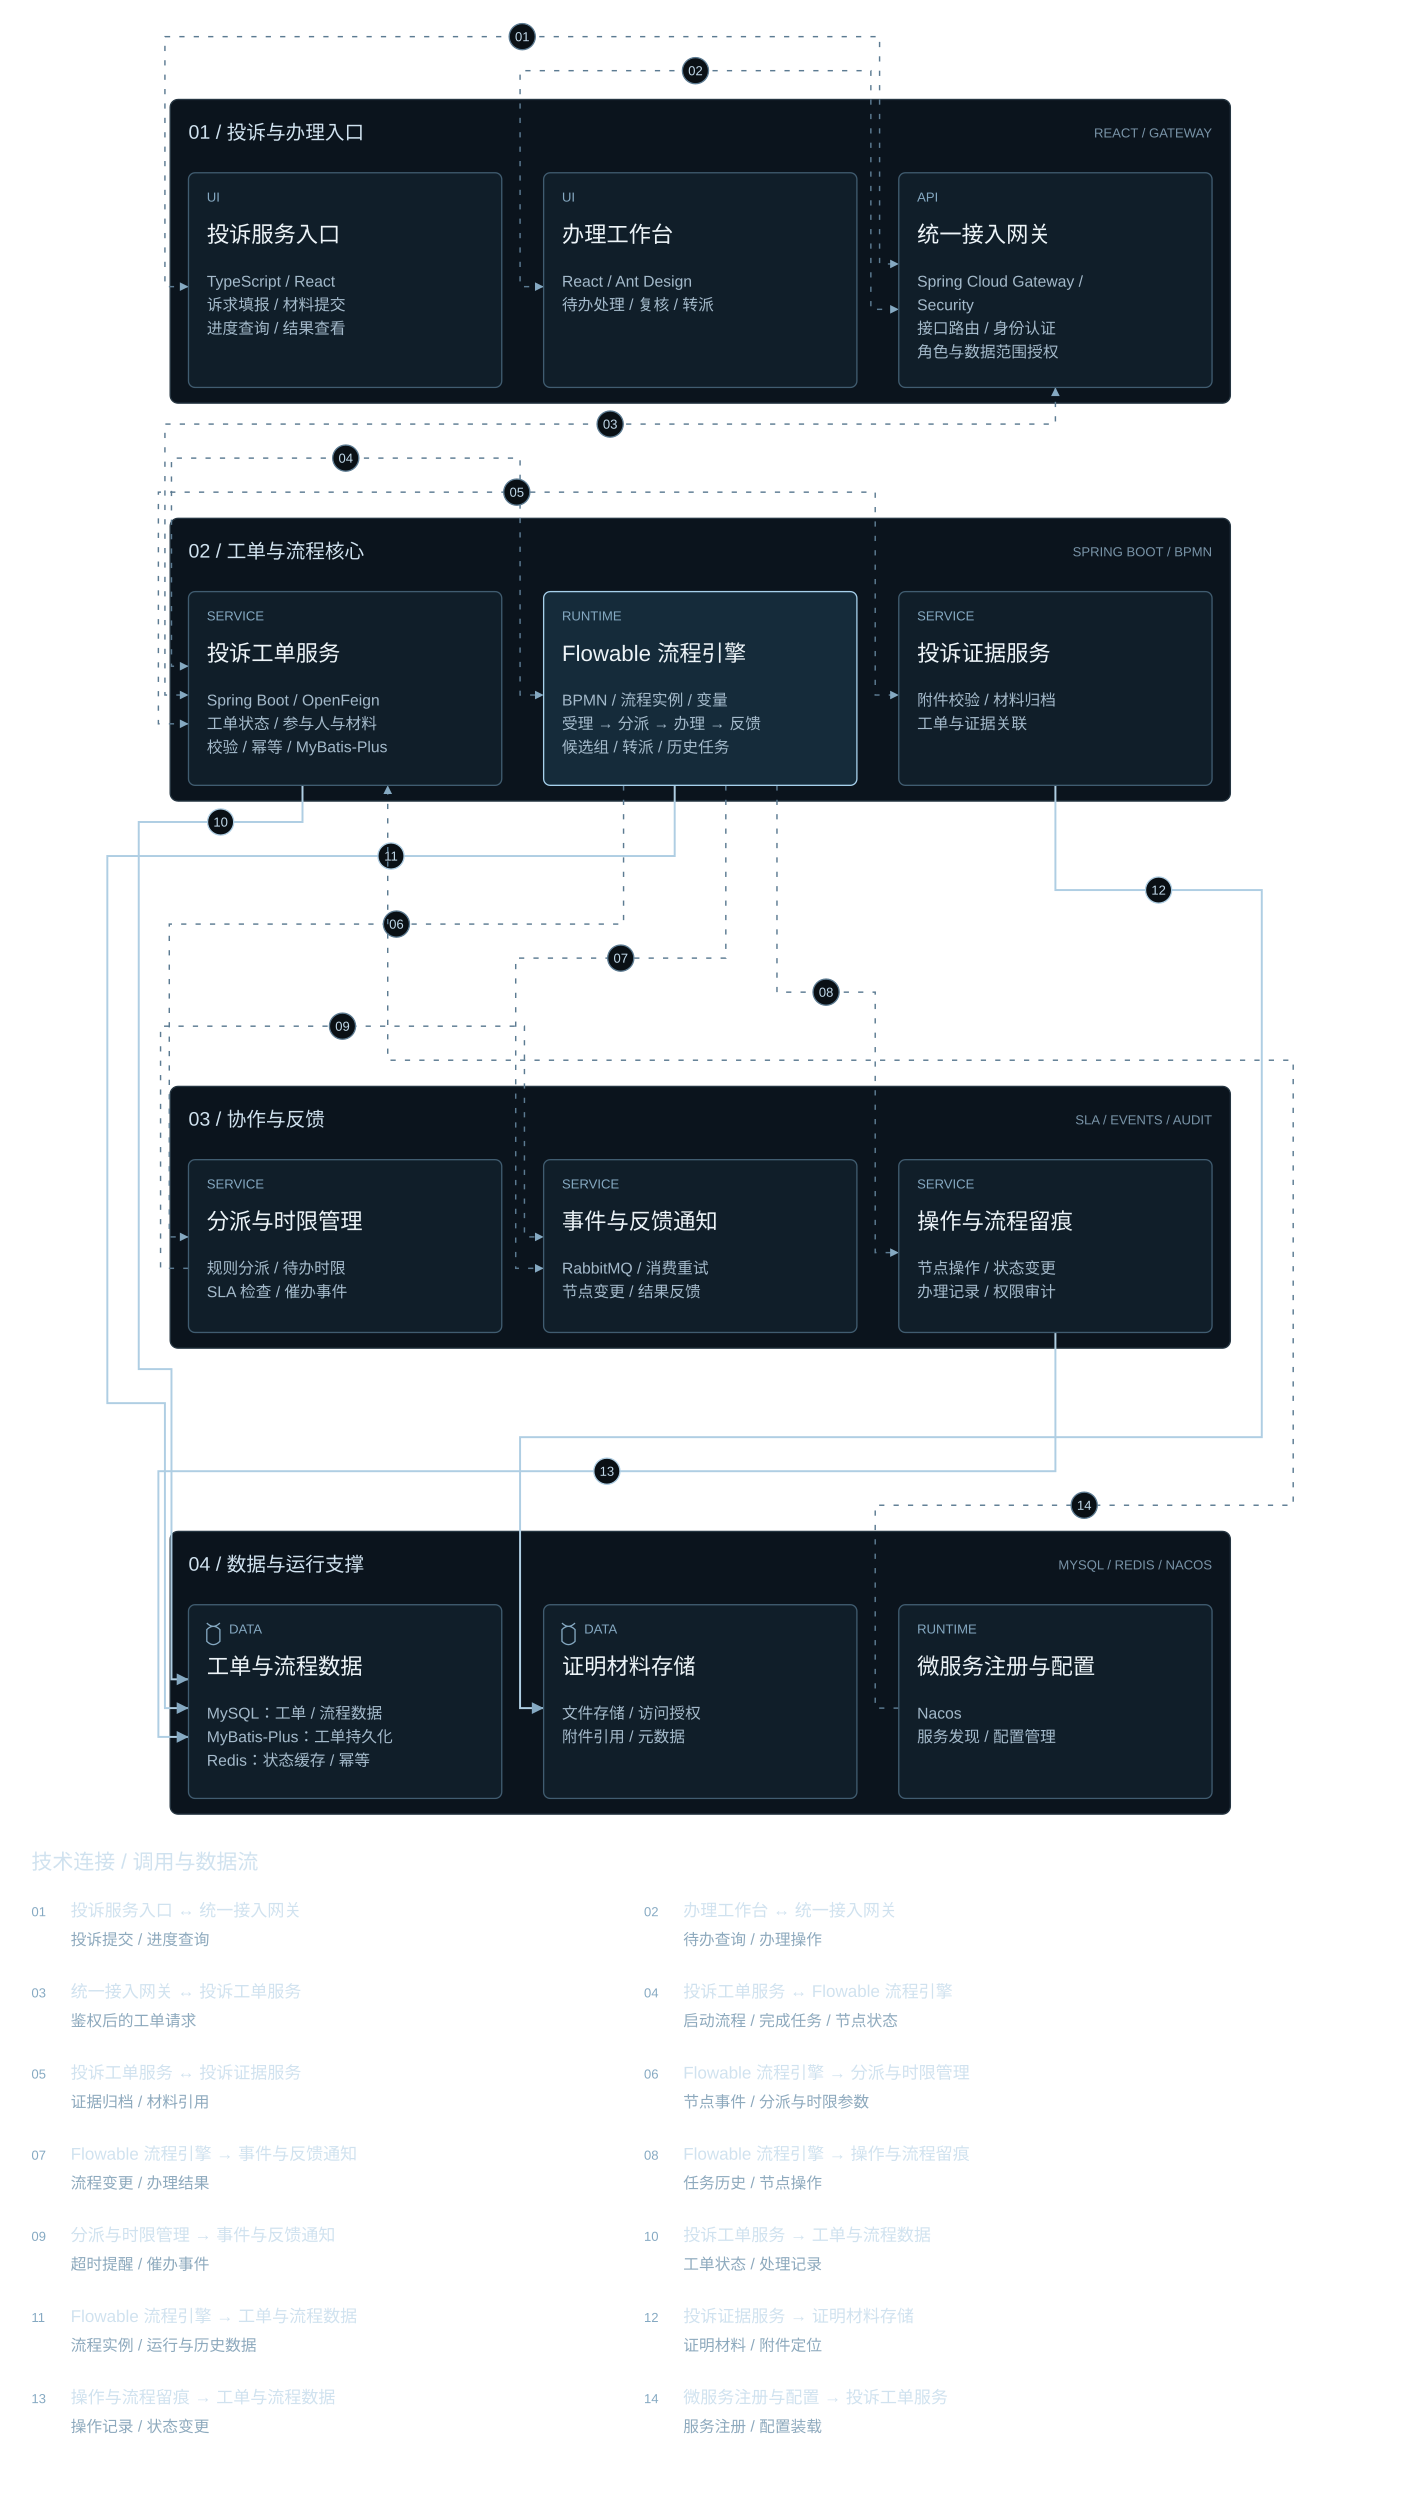
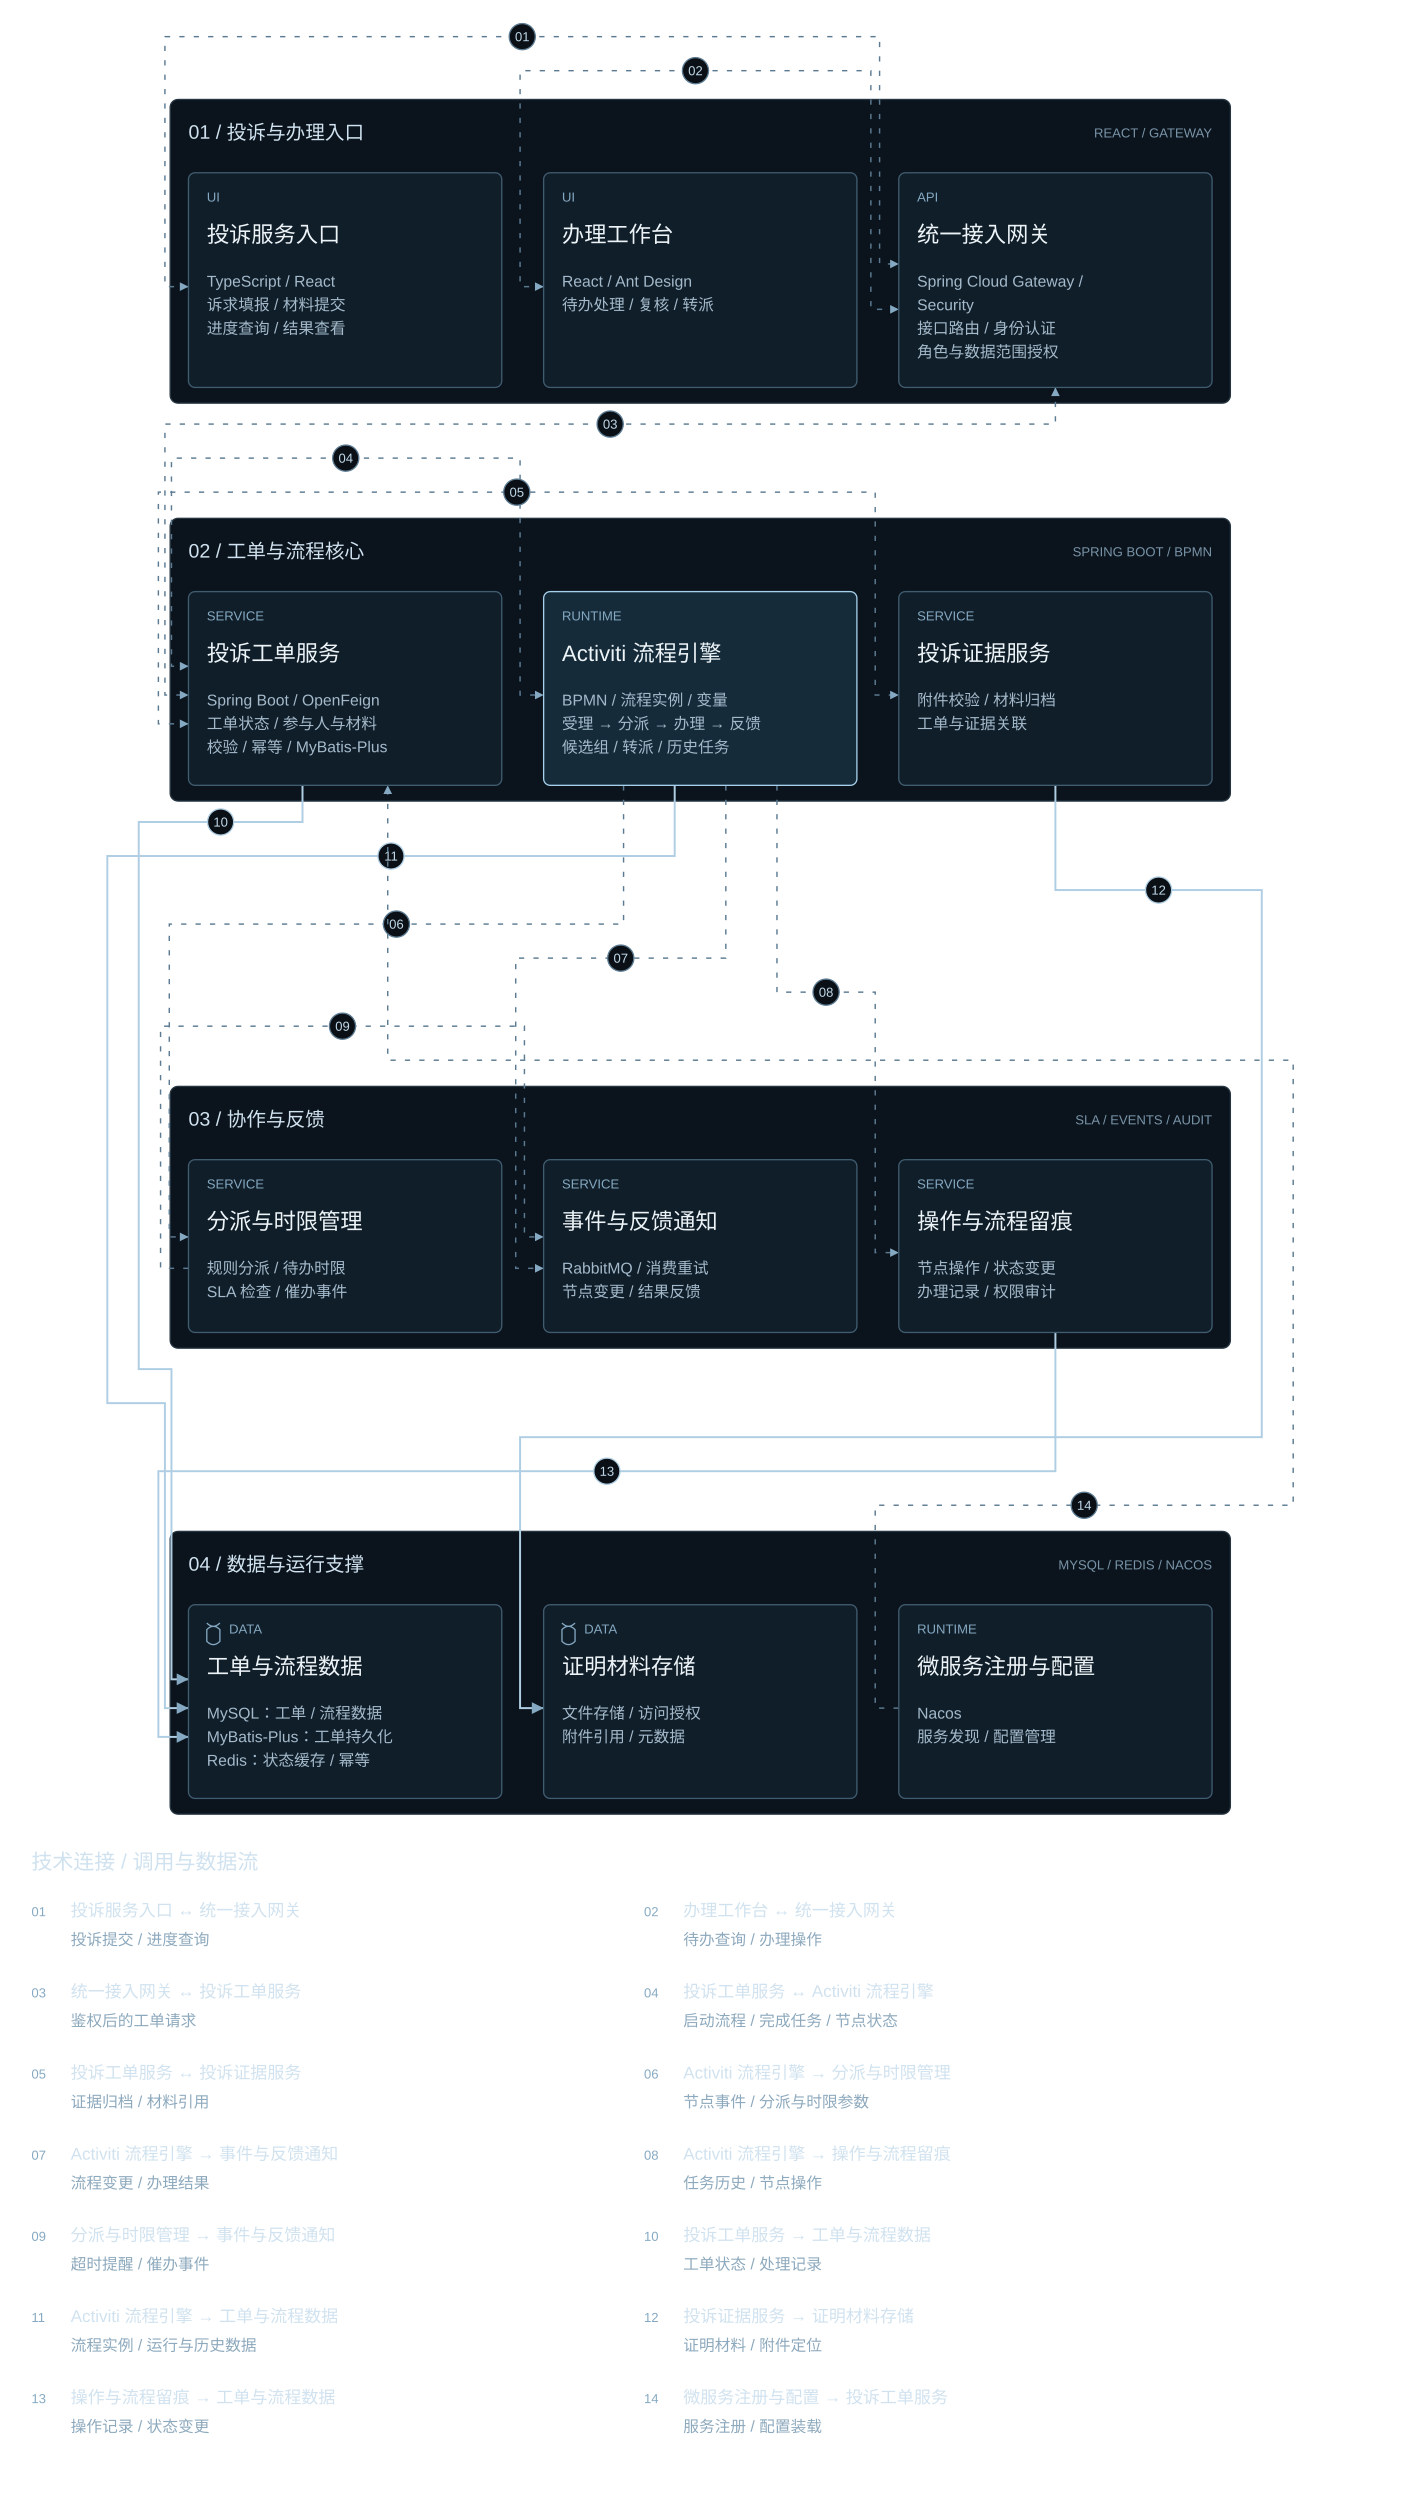
<svg xmlns="http://www.w3.org/2000/svg" width="1080" height="1910" viewBox="0 0 1080 1910" preserveAspectRatio="xMidYMin meet" role="img" aria-labelledby="title-wage-payment-complaints" aria-describedby="desc-wage-payment-complaints" style="font-family:Arial,'PingFang SC','Microsoft YaHei',sans-serif;background:#0a1015">
  <style>.architecture-packet{pointer-events:none}svg[data-motion="paused"] .architecture-packet{visibility:hidden}@media(prefers-reduced-motion:reduce){.architecture-packet{display:none}}</style>
  <defs>
    <marker id="arrow-wage-payment-complaints" viewBox="0 0 10 10" refX="10" refY="5" markerWidth="6" markerHeight="6" orient="auto-start-reverse">
      <path d="M0 0 L10 5 L0 10" fill="#85a9c2" />
    </marker>
  </defs>
  <g data-layer="access">
    <rect x="130" y="76" width="810" height="232" rx="6" fill="#0b141d" stroke="#253541" />
    <text x="144" y="106" fill="#d0e2ef" font-size="15" text-anchor="start">
      <tspan x="144" dy="0">01 / 投诉与办理入口</tspan>
    </text>
    <text x="926" y="105" fill="#7994a8" font-size="10" text-anchor="end">
      <tspan x="926" dy="0">REACT / GATEWAY</tspan>
    </text>
  </g>
  <g data-layer="domain">
    <rect x="130" y="396" width="810" height="216" rx="6" fill="#0b141d" stroke="#253541" />
    <text x="144" y="426" fill="#d0e2ef" font-size="15" text-anchor="start">
      <tspan x="144" dy="0">02 / 工单与流程核心</tspan>
    </text>
    <text x="926" y="425" fill="#7994a8" font-size="10" text-anchor="end">
      <tspan x="926" dy="0">SPRING BOOT / BPMN</tspan>
    </text>
  </g>
  <g data-layer="coordination">
    <rect x="130" y="830" width="810" height="200" rx="6" fill="#0b141d" stroke="#253541" />
    <text x="144" y="860" fill="#d0e2ef" font-size="15" text-anchor="start">
      <tspan x="144" dy="0">03 / 协作与反馈</tspan>
    </text>
    <text x="926" y="859" fill="#7994a8" font-size="10" text-anchor="end">
      <tspan x="926" dy="0">SLA / EVENTS / AUDIT</tspan>
    </text>
  </g>
  <g data-layer="data">
    <rect x="130" y="1170" width="810" height="216" rx="6" fill="#0b141d" stroke="#253541" />
    <text x="144" y="1200" fill="#d0e2ef" font-size="15" text-anchor="start">
      <tspan x="144" dy="0">04 / 数据与运行支撑</tspan>
    </text>
    <text x="926" y="1199" fill="#7994a8" font-size="10" text-anchor="end">
      <tspan x="926" dy="0">MYSQL / REDIS / NACOS</tspan>
    </text>
  </g>
  <g data-edge="01" data-kind="call">
    <path class="architecture-route" d="M144 219 H126 V28 H672 V201.667 H686.667" fill="none" stroke="#5c7b92" stroke-width="1.1" stroke-dasharray="4 7" marker-start="url(#arrow-wage-payment-complaints)" marker-end="url(#arrow-wage-payment-complaints)" />
    <g class="architecture-packet packet-support" data-direction="forward" data-distance="943.3333333333334" data-speed="100" aria-hidden="true" opacity="0">
      <circle r="7" fill="#efc896" opacity=".1" />
      <circle r="4.5" fill="#efc896" opacity=".16" />
      <path d="M0 -3.5 L3.5 0 L0 3.5 L-3.5 0 Z" fill="#efc896" />
      <animateMotion path="M144 219 H126 V28 H672 V201.667 H686.667" keyPoints="0;1" keyTimes="0;1" calcMode="linear" dur="9.433s" begin="-0s" repeatCount="indefinite" />
      <animate attributeName="opacity" values="0;.72;.72;0" keyTimes="0;.03;.97;1" calcMode="linear" dur="9.433s" begin="-0s" repeatCount="indefinite" />
    </g>
    <g class="architecture-packet packet-support" data-direction="reverse" data-distance="943.3333333333334" data-speed="100" aria-hidden="true" opacity="0">
      <circle r="7" fill="#efc896" opacity=".1" />
      <circle r="4.5" fill="#efc896" opacity=".16" />
      <path d="M0 -3.5 L3.5 0 L0 3.5 L-3.5 0 Z" fill="#efc896" />
      <animateMotion path="M144 219 H126 V28 H672 V201.667 H686.667" keyPoints="1;0" keyTimes="0;1" calcMode="linear" dur="9.433s" begin="-4.717s" repeatCount="indefinite" />
      <animate attributeName="opacity" values="0;.72;.72;0" keyTimes="0;.03;.97;1" calcMode="linear" dur="9.433s" begin="-4.717s" repeatCount="indefinite" />
    </g>
    <circle cx="399" cy="28" r="10" fill="#0a1015" stroke="#5c7b92" />
    <text x="399" y="31.5" fill="#c1d9ea" font-size="10" text-anchor="middle">
      <tspan x="399" dy="0">01</tspan>
    </text>
  </g>
  <g data-edge="02" data-kind="call">
    <path class="architecture-route" d="M415.333 219 H397.333 V54 H665.333 V236.333 H686.667" fill="none" stroke="#5c7b92" stroke-width="1.1" stroke-dasharray="4 7" marker-start="url(#arrow-wage-payment-complaints)" marker-end="url(#arrow-wage-payment-complaints)" />
    <g class="architecture-packet packet-support" data-direction="forward" data-distance="654.6666666666666" data-speed="100" aria-hidden="true" opacity="0">
      <circle r="7" fill="#efc896" opacity=".1" />
      <circle r="4.5" fill="#efc896" opacity=".16" />
      <path d="M0 -3.5 L3.5 0 L0 3.5 L-3.5 0 Z" fill="#efc896" />
      <animateMotion path="M415.333 219 H397.333 V54 H665.333 V236.333 H686.667" keyPoints="0;1" keyTimes="0;1" calcMode="linear" dur="6.547s" begin="-2.501s" repeatCount="indefinite" />
      <animate attributeName="opacity" values="0;.72;.72;0" keyTimes="0;.03;.97;1" calcMode="linear" dur="6.547s" begin="-2.501s" repeatCount="indefinite" />
    </g>
    <g class="architecture-packet packet-support" data-direction="reverse" data-distance="654.6666666666666" data-speed="100" aria-hidden="true" opacity="0">
      <circle r="7" fill="#efc896" opacity=".1" />
      <circle r="4.5" fill="#efc896" opacity=".16" />
      <path d="M0 -3.5 L3.5 0 L0 3.5 L-3.5 0 Z" fill="#efc896" />
      <animateMotion path="M415.333 219 H397.333 V54 H665.333 V236.333 H686.667" keyPoints="1;0" keyTimes="0;1" calcMode="linear" dur="6.547s" begin="-5.774s" repeatCount="indefinite" />
      <animate attributeName="opacity" values="0;.72;.72;0" keyTimes="0;.03;.97;1" calcMode="linear" dur="6.547s" begin="-5.774s" repeatCount="indefinite" />
    </g>
    <circle cx="531.333" cy="54" r="10" fill="#0a1015" stroke="#5c7b92" />
    <text x="531.333" y="57.5" fill="#c1d9ea" font-size="10" text-anchor="middle">
      <tspan x="531.333" dy="0">02</tspan>
    </text>
  </g>
  <g data-edge="03" data-kind="call">
    <path class="architecture-route" d="M806.333 296 V324 H126 V531 H144" fill="none" stroke="#5c7b92" stroke-width="1.1" stroke-dasharray="4 7" marker-start="url(#arrow-wage-payment-complaints)" marker-end="url(#arrow-wage-payment-complaints)" />
    <g class="architecture-packet packet-support" data-direction="forward" data-distance="933.3333333333334" data-speed="100" aria-hidden="true" opacity="0">
      <circle r="7" fill="#efc896" opacity=".1" />
      <circle r="4.5" fill="#efc896" opacity=".16" />
      <path d="M0 -3.5 L3.5 0 L0 3.5 L-3.5 0 Z" fill="#efc896" />
      <animateMotion path="M806.333 296 V324 H126 V531 H144" keyPoints="0;1" keyTimes="0;1" calcMode="linear" dur="9.333s" begin="-7.13s" repeatCount="indefinite" />
      <animate attributeName="opacity" values="0;.72;.72;0" keyTimes="0;.03;.97;1" calcMode="linear" dur="9.333s" begin="-7.13s" repeatCount="indefinite" />
    </g>
    <g class="architecture-packet packet-support" data-direction="reverse" data-distance="933.3333333333334" data-speed="100" aria-hidden="true" opacity="0">
      <circle r="7" fill="#efc896" opacity=".1" />
      <circle r="4.5" fill="#efc896" opacity=".16" />
      <path d="M0 -3.5 L3.5 0 L0 3.5 L-3.5 0 Z" fill="#efc896" />
      <animateMotion path="M806.333 296 V324 H126 V531 H144" keyPoints="1;0" keyTimes="0;1" calcMode="linear" dur="9.333s" begin="-2.463s" repeatCount="indefinite" />
      <animate attributeName="opacity" values="0;.72;.72;0" keyTimes="0;.03;.97;1" calcMode="linear" dur="9.333s" begin="-2.463s" repeatCount="indefinite" />
    </g>
    <circle cx="466.167" cy="324" r="10" fill="#0a1015" stroke="#5c7b92" />
    <text x="466.167" y="327.5" fill="#c1d9ea" font-size="10" text-anchor="middle">
      <tspan x="466.167" dy="0">03</tspan>
    </text>
  </g>
  <g data-edge="04" data-kind="call">
    <path class="architecture-route" d="M144 509 H131 V350 H397.333 V531 H415.333" fill="none" stroke="#5c7b92" stroke-width="1.1" stroke-dasharray="4 7" marker-start="url(#arrow-wage-payment-complaints)" marker-end="url(#arrow-wage-payment-complaints)" />
    <g class="architecture-packet packet-support" data-direction="forward" data-distance="637.3333333333334" data-speed="100" aria-hidden="true" opacity="0">
      <circle r="7" fill="#efc896" opacity=".1" />
      <circle r="4.5" fill="#efc896" opacity=".16" />
      <path d="M0 -3.5 L3.5 0 L0 3.5 L-3.5 0 Z" fill="#efc896" />
      <animateMotion path="M144 509 H131 V350 H397.333 V531 H415.333" keyPoints="0;1" keyTimes="0;1" calcMode="linear" dur="6.373s" begin="-0.93s" repeatCount="indefinite" />
      <animate attributeName="opacity" values="0;.72;.72;0" keyTimes="0;.03;.97;1" calcMode="linear" dur="6.373s" begin="-0.93s" repeatCount="indefinite" />
    </g>
    <g class="architecture-packet packet-support" data-direction="reverse" data-distance="637.3333333333334" data-speed="100" aria-hidden="true" opacity="0">
      <circle r="7" fill="#efc896" opacity=".1" />
      <circle r="4.5" fill="#efc896" opacity=".16" />
      <path d="M0 -3.5 L3.5 0 L0 3.5 L-3.5 0 Z" fill="#efc896" />
      <animateMotion path="M144 509 H131 V350 H397.333 V531 H415.333" keyPoints="1;0" keyTimes="0;1" calcMode="linear" dur="6.373s" begin="-4.117s" repeatCount="indefinite" />
      <animate attributeName="opacity" values="0;.72;.72;0" keyTimes="0;.03;.97;1" calcMode="linear" dur="6.373s" begin="-4.117s" repeatCount="indefinite" />
    </g>
    <circle cx="264.167" cy="350" r="10" fill="#0a1015" stroke="#5c7b92" />
    <text x="264.167" y="353.5" fill="#c1d9ea" font-size="10" text-anchor="middle">
      <tspan x="264.167" dy="0">04</tspan>
    </text>
  </g>
  <g data-edge="05" data-kind="call">
    <path class="architecture-route" d="M144 553 H121 V376 H668.667 V531 H686.667" fill="none" stroke="#5c7b92" stroke-width="1.1" stroke-dasharray="4 7" marker-start="url(#arrow-wage-payment-complaints)" marker-end="url(#arrow-wage-payment-complaints)" />
    <g class="architecture-packet packet-support" data-direction="forward" data-distance="920.6666666666667" data-speed="100" aria-hidden="true" opacity="0">
      <circle r="7" fill="#efc896" opacity=".1" />
      <circle r="4.5" fill="#efc896" opacity=".16" />
      <path d="M0 -3.5 L3.5 0 L0 3.5 L-3.5 0 Z" fill="#efc896" />
      <animateMotion path="M144 553 H121 V376 H668.667 V531 H686.667" keyPoints="0;1" keyTimes="0;1" calcMode="linear" dur="9.207s" begin="-4.86s" repeatCount="indefinite" />
      <animate attributeName="opacity" values="0;.72;.72;0" keyTimes="0;.03;.97;1" calcMode="linear" dur="9.207s" begin="-4.86s" repeatCount="indefinite" />
    </g>
    <g class="architecture-packet packet-support" data-direction="reverse" data-distance="920.6666666666667" data-speed="100" aria-hidden="true" opacity="0">
      <circle r="7" fill="#efc896" opacity=".1" />
      <circle r="4.5" fill="#efc896" opacity=".16" />
      <path d="M0 -3.5 L3.5 0 L0 3.5 L-3.5 0 Z" fill="#efc896" />
      <animateMotion path="M144 553 H121 V376 H668.667 V531 H686.667" keyPoints="1;0" keyTimes="0;1" calcMode="linear" dur="9.207s" begin="-0.257s" repeatCount="indefinite" />
      <animate attributeName="opacity" values="0;.72;.72;0" keyTimes="0;.03;.97;1" calcMode="linear" dur="9.207s" begin="-0.257s" repeatCount="indefinite" />
    </g>
    <circle cx="394.833" cy="376" r="10" fill="#0a1015" stroke="#5c7b92" />
    <text x="394.833" y="379.5" fill="#c1d9ea" font-size="10" text-anchor="middle">
      <tspan x="394.833" dy="0">05</tspan>
    </text>
  </g>
  <g data-edge="06" data-kind="event">
    <path class="architecture-route" d="M476.4 600 V706 H129.333 V945 H144" fill="none" stroke="#5c7b92" stroke-width="1.1" stroke-dasharray="4 7" marker-end="url(#arrow-wage-payment-complaints)" />
    <g class="architecture-packet packet-support" data-direction="forward" data-distance="706.7333333333333" data-speed="100" aria-hidden="true" opacity="0">
      <circle r="7" fill="#efc896" opacity=".1" />
      <circle r="4.5" fill="#efc896" opacity=".16" />
      <path d="M0 -3.5 L3.5 0 L0 3.5 L-3.5 0 Z" fill="#efc896" />
      <animateMotion path="M476.4 600 V706 H129.333 V945 H144" keyPoints="0;1" keyTimes="0;1" calcMode="linear" dur="7.067s" begin="-6.43s" repeatCount="indefinite" />
      <animate attributeName="opacity" values="0;.72;.72;0" keyTimes="0;.03;.97;1" calcMode="linear" dur="7.067s" begin="-6.43s" repeatCount="indefinite" />
    </g>
    <circle cx="302.867" cy="706" r="10" fill="#0a1015" stroke="#5c7b92" />
    <text x="302.867" y="709.5" fill="#c1d9ea" font-size="10" text-anchor="middle">
      <tspan x="302.867" dy="0">06</tspan>
    </text>
  </g>
  <g data-edge="07" data-kind="event">
    <path class="architecture-route" d="M554.533 600 V732 H394 V969 H415.333" fill="none" stroke="#5c7b92" stroke-width="1.1" stroke-dasharray="4 7" marker-end="url(#arrow-wage-payment-complaints)" />
    <g class="architecture-packet packet-support" data-direction="forward" data-distance="550.8666666666666" data-speed="100" aria-hidden="true" opacity="0">
      <circle r="7" fill="#efc896" opacity=".1" />
      <circle r="4.5" fill="#efc896" opacity=".16" />
      <path d="M0 -3.5 L3.5 0 L0 3.5 L-3.5 0 Z" fill="#efc896" />
      <animateMotion path="M554.533 600 V732 H394 V969 H415.333" keyPoints="0;1" keyTimes="0;1" calcMode="linear" dur="5.509s" begin="-1.607s" repeatCount="indefinite" />
      <animate attributeName="opacity" values="0;.72;.72;0" keyTimes="0;.03;.97;1" calcMode="linear" dur="5.509s" begin="-1.607s" repeatCount="indefinite" />
    </g>
    <circle cx="474.267" cy="732" r="10" fill="#0a1015" stroke="#5c7b92" />
    <text x="474.267" y="735.5" fill="#c1d9ea" font-size="10" text-anchor="middle">
      <tspan x="474.267" dy="0">07</tspan>
    </text>
  </g>
  <g data-edge="08" data-kind="event">
    <path class="architecture-route" d="M593.6 600 V758 H668.667 V957 H686.667" fill="none" stroke="#5c7b92" stroke-width="1.1" stroke-dasharray="4 7" marker-end="url(#arrow-wage-payment-complaints)" />
    <g class="architecture-packet packet-support" data-direction="forward" data-distance="450.0666666666667" data-speed="100" aria-hidden="true" opacity="0">
      <circle r="7" fill="#efc896" opacity=".1" />
      <circle r="4.5" fill="#efc896" opacity=".16" />
      <path d="M0 -3.5 L3.5 0 L0 3.5 L-3.5 0 Z" fill="#efc896" />
      <animateMotion path="M593.6 600 V758 H668.667 V957 H686.667" keyPoints="0;1" keyTimes="0;1" calcMode="linear" dur="4.501s" begin="-3.032s" repeatCount="indefinite" />
      <animate attributeName="opacity" values="0;.72;.72;0" keyTimes="0;.03;.97;1" calcMode="linear" dur="4.501s" begin="-3.032s" repeatCount="indefinite" />
    </g>
    <circle cx="631.133" cy="758" r="10" fill="#0a1015" stroke="#5c7b92" />
    <text x="631.133" y="761.5" fill="#c1d9ea" font-size="10" text-anchor="middle">
      <tspan x="631.133" dy="0">08</tspan>
    </text>
  </g>
  <g data-edge="09" data-kind="event">
    <path class="architecture-route" d="M144 969 H122.667 V784 H400.667 V945 H415.333" fill="none" stroke="#5c7b92" stroke-width="1.1" stroke-dasharray="4 7" marker-end="url(#arrow-wage-payment-complaints)" />
    <g class="architecture-packet packet-support" data-direction="forward" data-distance="660" data-speed="100" aria-hidden="true" opacity="0">
      <circle r="7" fill="#efc896" opacity=".1" />
      <circle r="4.5" fill="#efc896" opacity=".16" />
      <path d="M0 -3.5 L3.5 0 L0 3.5 L-3.5 0 Z" fill="#efc896" />
      <animateMotion path="M144 969 H122.667 V784 H400.667 V945 H415.333" keyPoints="0;1" keyTimes="0;1" calcMode="linear" dur="6.6s" begin="-0.368s" repeatCount="indefinite" />
      <animate attributeName="opacity" values="0;.72;.72;0" keyTimes="0;.03;.97;1" calcMode="linear" dur="6.6s" begin="-0.368s" repeatCount="indefinite" />
    </g>
    <circle cx="261.667" cy="784" r="10" fill="#0a1015" stroke="#5c7b92" />
    <text x="261.667" y="787.5" fill="#c1d9ea" font-size="10" text-anchor="middle">
      <tspan x="261.667" dy="0">09</tspan>
    </text>
  </g>
  <g data-edge="10" data-kind="flow">
    <path class="architecture-route" d="M231.111 600 V628 H106 V1046 H131 V1283 H144" fill="none" stroke="#afcee3" stroke-width="1.5" marker-end="url(#arrow-wage-payment-complaints)" />
    <g class="architecture-packet packet-flow" data-direction="forward" data-distance="846.1111111111111" data-speed="100" aria-hidden="true" opacity="0">
      <circle r="7" fill="#d3f1ff" opacity=".1" />
      <circle r="4.5" fill="#d3f1ff" opacity=".16" />
      <circle r="3" fill="#d3f1ff" />
      <animateMotion path="M231.111 600 V628 H106 V1046 H131 V1283 H144" keyPoints="0;1" keyTimes="0;1" calcMode="linear" dur="8.461s" begin="-3.703s" repeatCount="indefinite" />
      <animate attributeName="opacity" values="0;1;1;0" keyTimes="0;.03;.97;1" calcMode="linear" dur="8.461s" begin="-3.703s" repeatCount="indefinite" />
    </g>
    <circle cx="168.556" cy="628" r="10" fill="#0a1015" stroke="#afcee3" />
    <text x="168.556" y="631.5" fill="#c1d9ea" font-size="10" text-anchor="middle">
      <tspan x="168.556" dy="0">10</tspan>
    </text>
  </g>
  <g data-edge="11" data-kind="flow">
    <path class="architecture-route" d="M515.467 600 V654 H82 V1072 H126 V1305 H144" fill="none" stroke="#afcee3" stroke-width="1.5" marker-end="url(#arrow-wage-payment-complaints)" />
    <g class="architecture-packet packet-flow" data-direction="forward" data-distance="1200.4666666666667" data-speed="100" aria-hidden="true" opacity="0">
      <circle r="7" fill="#d3f1ff" opacity=".1" />
      <circle r="4.5" fill="#d3f1ff" opacity=".16" />
      <circle r="3" fill="#d3f1ff" />
      <animateMotion path="M515.467 600 V654 H82 V1072 H126 V1305 H144" keyPoints="0;1" keyTimes="0;1" calcMode="linear" dur="12.005s" begin="-9.84s" repeatCount="indefinite" />
      <animate attributeName="opacity" values="0;1;1;0" keyTimes="0;.03;.97;1" calcMode="linear" dur="12.005s" begin="-9.84s" repeatCount="indefinite" />
    </g>
    <circle cx="298.733" cy="654" r="10" fill="#0a1015" stroke="#afcee3" />
    <text x="298.733" y="657.5" fill="#c1d9ea" font-size="10" text-anchor="middle">
      <tspan x="298.733" dy="0">11</tspan>
    </text>
  </g>
  <g data-edge="12" data-kind="flow">
    <path class="architecture-route" d="M806.333 600 V680 H964 V1098 H397.333 V1305 H415.333" fill="none" stroke="#afcee3" stroke-width="1.5" marker-end="url(#arrow-wage-payment-complaints)" />
    <g class="architecture-packet packet-flow" data-direction="forward" data-distance="1447.3333333333333" data-speed="100" aria-hidden="true" opacity="0">
      <circle r="7" fill="#d3f1ff" opacity=".1" />
      <circle r="4.5" fill="#d3f1ff" opacity=".16" />
      <circle r="3" fill="#d3f1ff" />
      <animateMotion path="M806.333 600 V680 H964 V1098 H397.333 V1305 H415.333" keyPoints="0;1" keyTimes="0;1" calcMode="linear" dur="14.473s" begin="-2.918s" repeatCount="indefinite" />
      <animate attributeName="opacity" values="0;1;1;0" keyTimes="0;.03;.97;1" calcMode="linear" dur="14.473s" begin="-2.918s" repeatCount="indefinite" />
    </g>
    <circle cx="885.167" cy="680" r="10" fill="#0a1015" stroke="#afcee3" />
    <text x="885.167" y="683.5" fill="#c1d9ea" font-size="10" text-anchor="middle">
      <tspan x="885.167" dy="0">12</tspan>
    </text>
  </g>
  <g data-edge="13" data-kind="flow">
    <path class="architecture-route" d="M806.333 1018 V1124 H121 V1327 H144" fill="none" stroke="#afcee3" stroke-width="1.5" marker-end="url(#arrow-wage-payment-complaints)" />
    <g class="architecture-packet packet-flow" data-direction="forward" data-distance="1017.3333333333334" data-speed="100" aria-hidden="true" opacity="0">
      <circle r="7" fill="#d3f1ff" opacity=".1" />
      <circle r="4.5" fill="#d3f1ff" opacity=".16" />
      <circle r="3" fill="#d3f1ff" />
      <animateMotion path="M806.333 1018 V1124 H121 V1327 H144" keyPoints="0;1" keyTimes="0;1" calcMode="linear" dur="10.173s" begin="-5.937s" repeatCount="indefinite" />
      <animate attributeName="opacity" values="0;1;1;0" keyTimes="0;.03;.97;1" calcMode="linear" dur="10.173s" begin="-5.937s" repeatCount="indefinite" />
    </g>
    <circle cx="463.667" cy="1124" r="10" fill="#0a1015" stroke="#afcee3" />
    <text x="463.667" y="1127.5" fill="#c1d9ea" font-size="10" text-anchor="middle">
      <tspan x="463.667" dy="0">13</tspan>
    </text>
  </g>
  <g data-edge="14" data-kind="config">
    <path class="architecture-route" d="M686.667 1305 H668.667 V1150 H988 V810 H296.222 V600" fill="none" stroke="#5c7b92" stroke-width="1.1" stroke-dasharray="4 7" marker-end="url(#arrow-wage-payment-complaints)" />
    <g class="architecture-packet packet-support" data-direction="forward" data-distance="1734.111111111111" data-speed="100" aria-hidden="true" opacity="0">
      <circle r="7" fill="#efc896" opacity=".1" />
      <circle r="4.5" fill="#efc896" opacity=".16" />
      <path d="M0 -3.5 L3.5 0 L0 3.5 L-3.5 0 Z" fill="#efc896" />
      <animateMotion path="M686.667 1305 H668.667 V1150 H988 V810 H296.222 V600" keyPoints="0;1" keyTimes="0;1" calcMode="linear" dur="17.341s" begin="-16.744s" repeatCount="indefinite" />
      <animate attributeName="opacity" values="0;.72;.72;0" keyTimes="0;.03;.97;1" calcMode="linear" dur="17.341s" begin="-16.744s" repeatCount="indefinite" />
    </g>
    <circle cx="828.333" cy="1150" r="10" fill="#0a1015" stroke="#5c7b92" />
    <text x="828.333" y="1153.5" fill="#c1d9ea" font-size="10" text-anchor="middle">
      <tspan x="828.333" dy="0">14</tspan>
    </text>
  </g>
  <g data-node="form">
    <rect x="144" y="132" width="239.333" height="164" rx="5" fill="#101e29" stroke="#405c70" />
    <text x="158" y="154" fill="#85a9c2" font-size="10" text-anchor="start">
      <tspan x="158" dy="0">UI</tspan>
    </text>
    <text x="158" y="185" fill="#edf4f8" font-size="17" text-anchor="start">
      <tspan x="158" dy="0">投诉服务入口</tspan>
    </text>
    <text x="158" y="219" fill="#a4bacb" font-size="12" text-anchor="start">
      <tspan x="158" dy="0">TypeScript / React</tspan>
      <tspan x="158" dy="18">诉求填报 / 材料提交</tspan>
      <tspan x="158" dy="18">进度查询 / 结果查看</tspan>
    </text>
  </g>
  <g data-node="workbench">
    <rect x="415.333" y="132" width="239.333" height="164" rx="5" fill="#101e29" stroke="#405c70" />
    <text x="429.333" y="154" fill="#85a9c2" font-size="10" text-anchor="start">
      <tspan x="429.333" dy="0">UI</tspan>
    </text>
    <text x="429.333" y="185" fill="#edf4f8" font-size="17" text-anchor="start">
      <tspan x="429.333" dy="0">办理工作台</tspan>
    </text>
    <text x="429.333" y="219" fill="#a4bacb" font-size="12" text-anchor="start">
      <tspan x="429.333" dy="0">React / Ant Design</tspan>
      <tspan x="429.333" dy="18">待办处理 / 复核 / 转派</tspan>
    </text>
  </g>
  <g data-node="gateway">
    <rect x="686.667" y="132" width="239.333" height="164" rx="5" fill="#101e29" stroke="#405c70" />
    <text x="700.667" y="154" fill="#85a9c2" font-size="10" text-anchor="start">
      <tspan x="700.667" dy="0">API</tspan>
    </text>
    <text x="700.667" y="185" fill="#edf4f8" font-size="17" text-anchor="start">
      <tspan x="700.667" dy="0">统一接入网关</tspan>
    </text>
    <text x="700.667" y="219" fill="#a4bacb" font-size="12" text-anchor="start">
      <tspan x="700.667" dy="0">Spring Cloud Gateway /</tspan>
      <tspan x="700.667" dy="18">Security</tspan>
      <tspan x="700.667" dy="18">接口路由 / 身份认证</tspan>
      <tspan x="700.667" dy="18">角色与数据范围授权</tspan>
    </text>
  </g>
  <g data-node="ticket">
    <rect x="144" y="452" width="239.333" height="148" rx="5" fill="#101e29" stroke="#405c70" />
    <text x="158" y="474" fill="#85a9c2" font-size="10" text-anchor="start">
      <tspan x="158" dy="0">SERVICE</tspan>
    </text>
    <text x="158" y="505" fill="#edf4f8" font-size="17" text-anchor="start">
      <tspan x="158" dy="0">投诉工单服务</tspan>
    </text>
    <text x="158" y="539" fill="#a4bacb" font-size="12" text-anchor="start">
      <tspan x="158" dy="0">Spring Boot / OpenFeign</tspan>
      <tspan x="158" dy="18">工单状态 / 参与人与材料</tspan>
      <tspan x="158" dy="18">校验 / 幂等 / MyBatis-Plus</tspan>
    </text>
  </g>
  <g data-node="workflow">
    <rect x="415.333" y="452" width="239.333" height="148" rx="5" fill="#152b3a" stroke="#a6d0eb" />
    <text x="429.333" y="474" fill="#85a9c2" font-size="10" text-anchor="start">
      <tspan x="429.333" dy="0">RUNTIME</tspan>
    </text>
    <text x="429.333" y="505" fill="#edf4f8" font-size="17" text-anchor="start">
-       <tspan x="429.333" dy="0">Flowable 流程引擎</tspan>
+       <tspan x="429.333" dy="0">Activiti 流程引擎</tspan>
    </text>
    <text x="429.333" y="539" fill="#a4bacb" font-size="12" text-anchor="start">
      <tspan x="429.333" dy="0">BPMN / 流程实例 / 变量</tspan>
      <tspan x="429.333" dy="18">受理 → 分派 → 办理 → 反馈</tspan>
      <tspan x="429.333" dy="18">候选组 / 转派 / 历史任务</tspan>
    </text>
  </g>
  <g data-node="evidence">
    <rect x="686.667" y="452" width="239.333" height="148" rx="5" fill="#101e29" stroke="#405c70" />
    <text x="700.667" y="474" fill="#85a9c2" font-size="10" text-anchor="start">
      <tspan x="700.667" dy="0">SERVICE</tspan>
    </text>
    <text x="700.667" y="505" fill="#edf4f8" font-size="17" text-anchor="start">
      <tspan x="700.667" dy="0">投诉证据服务</tspan>
    </text>
    <text x="700.667" y="539" fill="#a4bacb" font-size="12" text-anchor="start">
      <tspan x="700.667" dy="0">附件校验 / 材料归档</tspan>
      <tspan x="700.667" dy="18">工单与证据关联</tspan>
    </text>
  </g>
  <g data-node="assignment">
    <rect x="144" y="886" width="239.333" height="132" rx="5" fill="#101e29" stroke="#405c70" />
    <text x="158" y="908" fill="#85a9c2" font-size="10" text-anchor="start">
      <tspan x="158" dy="0">SERVICE</tspan>
    </text>
    <text x="158" y="939" fill="#edf4f8" font-size="17" text-anchor="start">
      <tspan x="158" dy="0">分派与时限管理</tspan>
    </text>
    <text x="158" y="973" fill="#a4bacb" font-size="12" text-anchor="start">
      <tspan x="158" dy="0">规则分派 / 待办时限</tspan>
      <tspan x="158" dy="18">SLA 检查 / 催办事件</tspan>
    </text>
  </g>
  <g data-node="notification">
    <rect x="415.333" y="886" width="239.333" height="132" rx="5" fill="#101e29" stroke="#405c70" />
    <text x="429.333" y="908" fill="#85a9c2" font-size="10" text-anchor="start">
      <tspan x="429.333" dy="0">SERVICE</tspan>
    </text>
    <text x="429.333" y="939" fill="#edf4f8" font-size="17" text-anchor="start">
      <tspan x="429.333" dy="0">事件与反馈通知</tspan>
    </text>
    <text x="429.333" y="973" fill="#a4bacb" font-size="12" text-anchor="start">
      <tspan x="429.333" dy="0">RabbitMQ / 消费重试</tspan>
      <tspan x="429.333" dy="18">节点变更 / 结果反馈</tspan>
    </text>
  </g>
  <g data-node="audit">
    <rect x="686.667" y="886" width="239.333" height="132" rx="5" fill="#101e29" stroke="#405c70" />
    <text x="700.667" y="908" fill="#85a9c2" font-size="10" text-anchor="start">
      <tspan x="700.667" dy="0">SERVICE</tspan>
    </text>
    <text x="700.667" y="939" fill="#edf4f8" font-size="17" text-anchor="start">
      <tspan x="700.667" dy="0">操作与流程留痕</tspan>
    </text>
    <text x="700.667" y="973" fill="#a4bacb" font-size="12" text-anchor="start">
      <tspan x="700.667" dy="0">节点操作 / 状态变更</tspan>
      <tspan x="700.667" dy="18">办理记录 / 权限审计</tspan>
    </text>
  </g>
  <g data-node="records">
    <rect x="144" y="1226" width="239.333" height="148" rx="5" fill="#101e29" stroke="#405c70" />
    <path d="M158 1245 q5 -5 10 0 v9 q-5 5 -10 0 z m0 -5 q5 5 10 0" fill="none" stroke="#85a9c2" />
    <text x="175" y="1248" fill="#85a9c2" font-size="10" text-anchor="start">
      <tspan x="175" dy="0">DATA</tspan>
    </text>
    <text x="158" y="1279" fill="#edf4f8" font-size="17" text-anchor="start">
      <tspan x="158" dy="0">工单与流程数据</tspan>
    </text>
    <text x="158" y="1313" fill="#a4bacb" font-size="12" text-anchor="start">
      <tspan x="158" dy="0">MySQL：工单 / 流程数据</tspan>
      <tspan x="158" dy="18">MyBatis-Plus：工单持久化</tspan>
      <tspan x="158" dy="18">Redis：状态缓存 / 幂等</tspan>
    </text>
  </g>
  <g data-node="files">
    <rect x="415.333" y="1226" width="239.333" height="148" rx="5" fill="#101e29" stroke="#405c70" />
    <path d="M429.333 1245 q5 -5 10 0 v9 q-5 5 -10 0 z m0 -5 q5 5 10 0" fill="none" stroke="#85a9c2" />
    <text x="446.333" y="1248" fill="#85a9c2" font-size="10" text-anchor="start">
      <tspan x="446.333" dy="0">DATA</tspan>
    </text>
    <text x="429.333" y="1279" fill="#edf4f8" font-size="17" text-anchor="start">
      <tspan x="429.333" dy="0">证明材料存储</tspan>
    </text>
    <text x="429.333" y="1313" fill="#a4bacb" font-size="12" text-anchor="start">
      <tspan x="429.333" dy="0">文件存储 / 访问授权</tspan>
      <tspan x="429.333" dy="18">附件引用 / 元数据</tspan>
    </text>
  </g>
  <g data-node="governance">
    <rect x="686.667" y="1226" width="239.333" height="148" rx="5" fill="#101e29" stroke="#405c70" />
    <text x="700.667" y="1248" fill="#85a9c2" font-size="10" text-anchor="start">
      <tspan x="700.667" dy="0">RUNTIME</tspan>
    </text>
    <text x="700.667" y="1279" fill="#edf4f8" font-size="17" text-anchor="start">
      <tspan x="700.667" dy="0">微服务注册与配置</tspan>
    </text>
    <text x="700.667" y="1313" fill="#a4bacb" font-size="12" text-anchor="start">
      <tspan x="700.667" dy="0">Nacos</tspan>
      <tspan x="700.667" dy="18">服务发现 / 配置管理</tspan>
    </text>
  </g>
  <text x="24" y="1428" fill="#d0e2ef" font-size="16" text-anchor="start">
    <tspan x="24" dy="0">技术连接 / 调用与数据流</tspan>
  </text>
  <text x="24" y="1464" fill="#85a9c2" font-size="10" text-anchor="start">
    <tspan x="24" dy="0">01</tspan>
  </text>
  <text x="54" y="1464" fill="#d0e2ef" font-size="13" text-anchor="start">
    <tspan x="54" dy="0">投诉服务入口 ↔ 统一接入网关</tspan>
  </text>
  <text x="54" y="1486" fill="#8da9bd" font-size="12" text-anchor="start">
    <tspan x="54" dy="0">投诉提交 / 进度查询</tspan>
  </text>
  <text x="492" y="1464" fill="#85a9c2" font-size="10" text-anchor="start">
    <tspan x="492" dy="0">02</tspan>
  </text>
  <text x="522" y="1464" fill="#d0e2ef" font-size="13" text-anchor="start">
    <tspan x="522" dy="0">办理工作台 ↔ 统一接入网关</tspan>
  </text>
  <text x="522" y="1486" fill="#8da9bd" font-size="12" text-anchor="start">
    <tspan x="522" dy="0">待办查询 / 办理操作</tspan>
  </text>
  <text x="24" y="1526" fill="#85a9c2" font-size="10" text-anchor="start">
    <tspan x="24" dy="0">03</tspan>
  </text>
  <text x="54" y="1526" fill="#d0e2ef" font-size="13" text-anchor="start">
    <tspan x="54" dy="0">统一接入网关 ↔ 投诉工单服务</tspan>
  </text>
  <text x="54" y="1548" fill="#8da9bd" font-size="12" text-anchor="start">
    <tspan x="54" dy="0">鉴权后的工单请求</tspan>
  </text>
  <text x="492" y="1526" fill="#85a9c2" font-size="10" text-anchor="start">
    <tspan x="492" dy="0">04</tspan>
  </text>
  <text x="522" y="1526" fill="#d0e2ef" font-size="13" text-anchor="start">
-     <tspan x="522" dy="0">投诉工单服务 ↔ Flowable 流程引擎</tspan>
+     <tspan x="522" dy="0">投诉工单服务 ↔ Activiti 流程引擎</tspan>
  </text>
  <text x="522" y="1548" fill="#8da9bd" font-size="12" text-anchor="start">
    <tspan x="522" dy="0">启动流程 / 完成任务 / 节点状态</tspan>
  </text>
  <text x="24" y="1588" fill="#85a9c2" font-size="10" text-anchor="start">
    <tspan x="24" dy="0">05</tspan>
  </text>
  <text x="54" y="1588" fill="#d0e2ef" font-size="13" text-anchor="start">
    <tspan x="54" dy="0">投诉工单服务 ↔ 投诉证据服务</tspan>
  </text>
  <text x="54" y="1610" fill="#8da9bd" font-size="12" text-anchor="start">
    <tspan x="54" dy="0">证据归档 / 材料引用</tspan>
  </text>
  <text x="492" y="1588" fill="#85a9c2" font-size="10" text-anchor="start">
    <tspan x="492" dy="0">06</tspan>
  </text>
  <text x="522" y="1588" fill="#d0e2ef" font-size="13" text-anchor="start">
-     <tspan x="522" dy="0">Flowable 流程引擎 → 分派与时限管理</tspan>
+     <tspan x="522" dy="0">Activiti 流程引擎 → 分派与时限管理</tspan>
  </text>
  <text x="522" y="1610" fill="#8da9bd" font-size="12" text-anchor="start">
    <tspan x="522" dy="0">节点事件 / 分派与时限参数</tspan>
  </text>
  <text x="24" y="1650" fill="#85a9c2" font-size="10" text-anchor="start">
    <tspan x="24" dy="0">07</tspan>
  </text>
  <text x="54" y="1650" fill="#d0e2ef" font-size="13" text-anchor="start">
-     <tspan x="54" dy="0">Flowable 流程引擎 → 事件与反馈通知</tspan>
+     <tspan x="54" dy="0">Activiti 流程引擎 → 事件与反馈通知</tspan>
  </text>
  <text x="54" y="1672" fill="#8da9bd" font-size="12" text-anchor="start">
    <tspan x="54" dy="0">流程变更 / 办理结果</tspan>
  </text>
  <text x="492" y="1650" fill="#85a9c2" font-size="10" text-anchor="start">
    <tspan x="492" dy="0">08</tspan>
  </text>
  <text x="522" y="1650" fill="#d0e2ef" font-size="13" text-anchor="start">
-     <tspan x="522" dy="0">Flowable 流程引擎 → 操作与流程留痕</tspan>
+     <tspan x="522" dy="0">Activiti 流程引擎 → 操作与流程留痕</tspan>
  </text>
  <text x="522" y="1672" fill="#8da9bd" font-size="12" text-anchor="start">
    <tspan x="522" dy="0">任务历史 / 节点操作</tspan>
  </text>
  <text x="24" y="1712" fill="#85a9c2" font-size="10" text-anchor="start">
    <tspan x="24" dy="0">09</tspan>
  </text>
  <text x="54" y="1712" fill="#d0e2ef" font-size="13" text-anchor="start">
    <tspan x="54" dy="0">分派与时限管理 → 事件与反馈通知</tspan>
  </text>
  <text x="54" y="1734" fill="#8da9bd" font-size="12" text-anchor="start">
    <tspan x="54" dy="0">超时提醒 / 催办事件</tspan>
  </text>
  <text x="492" y="1712" fill="#85a9c2" font-size="10" text-anchor="start">
    <tspan x="492" dy="0">10</tspan>
  </text>
  <text x="522" y="1712" fill="#d0e2ef" font-size="13" text-anchor="start">
    <tspan x="522" dy="0">投诉工单服务 → 工单与流程数据</tspan>
  </text>
  <text x="522" y="1734" fill="#8da9bd" font-size="12" text-anchor="start">
    <tspan x="522" dy="0">工单状态 / 处理记录</tspan>
  </text>
  <text x="24" y="1774" fill="#85a9c2" font-size="10" text-anchor="start">
    <tspan x="24" dy="0">11</tspan>
  </text>
  <text x="54" y="1774" fill="#d0e2ef" font-size="13" text-anchor="start">
-     <tspan x="54" dy="0">Flowable 流程引擎 → 工单与流程数据</tspan>
+     <tspan x="54" dy="0">Activiti 流程引擎 → 工单与流程数据</tspan>
  </text>
  <text x="54" y="1796" fill="#8da9bd" font-size="12" text-anchor="start">
    <tspan x="54" dy="0">流程实例 / 运行与历史数据</tspan>
  </text>
  <text x="492" y="1774" fill="#85a9c2" font-size="10" text-anchor="start">
    <tspan x="492" dy="0">12</tspan>
  </text>
  <text x="522" y="1774" fill="#d0e2ef" font-size="13" text-anchor="start">
    <tspan x="522" dy="0">投诉证据服务 → 证明材料存储</tspan>
  </text>
  <text x="522" y="1796" fill="#8da9bd" font-size="12" text-anchor="start">
    <tspan x="522" dy="0">证明材料 / 附件定位</tspan>
  </text>
  <text x="24" y="1836" fill="#85a9c2" font-size="10" text-anchor="start">
    <tspan x="24" dy="0">13</tspan>
  </text>
  <text x="54" y="1836" fill="#d0e2ef" font-size="13" text-anchor="start">
    <tspan x="54" dy="0">操作与流程留痕 → 工单与流程数据</tspan>
  </text>
  <text x="54" y="1858" fill="#8da9bd" font-size="12" text-anchor="start">
    <tspan x="54" dy="0">操作记录 / 状态变更</tspan>
  </text>
  <text x="492" y="1836" fill="#85a9c2" font-size="10" text-anchor="start">
    <tspan x="492" dy="0">14</tspan>
  </text>
  <text x="522" y="1836" fill="#d0e2ef" font-size="13" text-anchor="start">
    <tspan x="522" dy="0">微服务注册与配置 → 投诉工单服务</tspan>
  </text>
  <text x="522" y="1858" fill="#8da9bd" font-size="12" text-anchor="start">
    <tspan x="522" dy="0">服务注册 / 配置装载</tspan>
  </text>
</svg>
